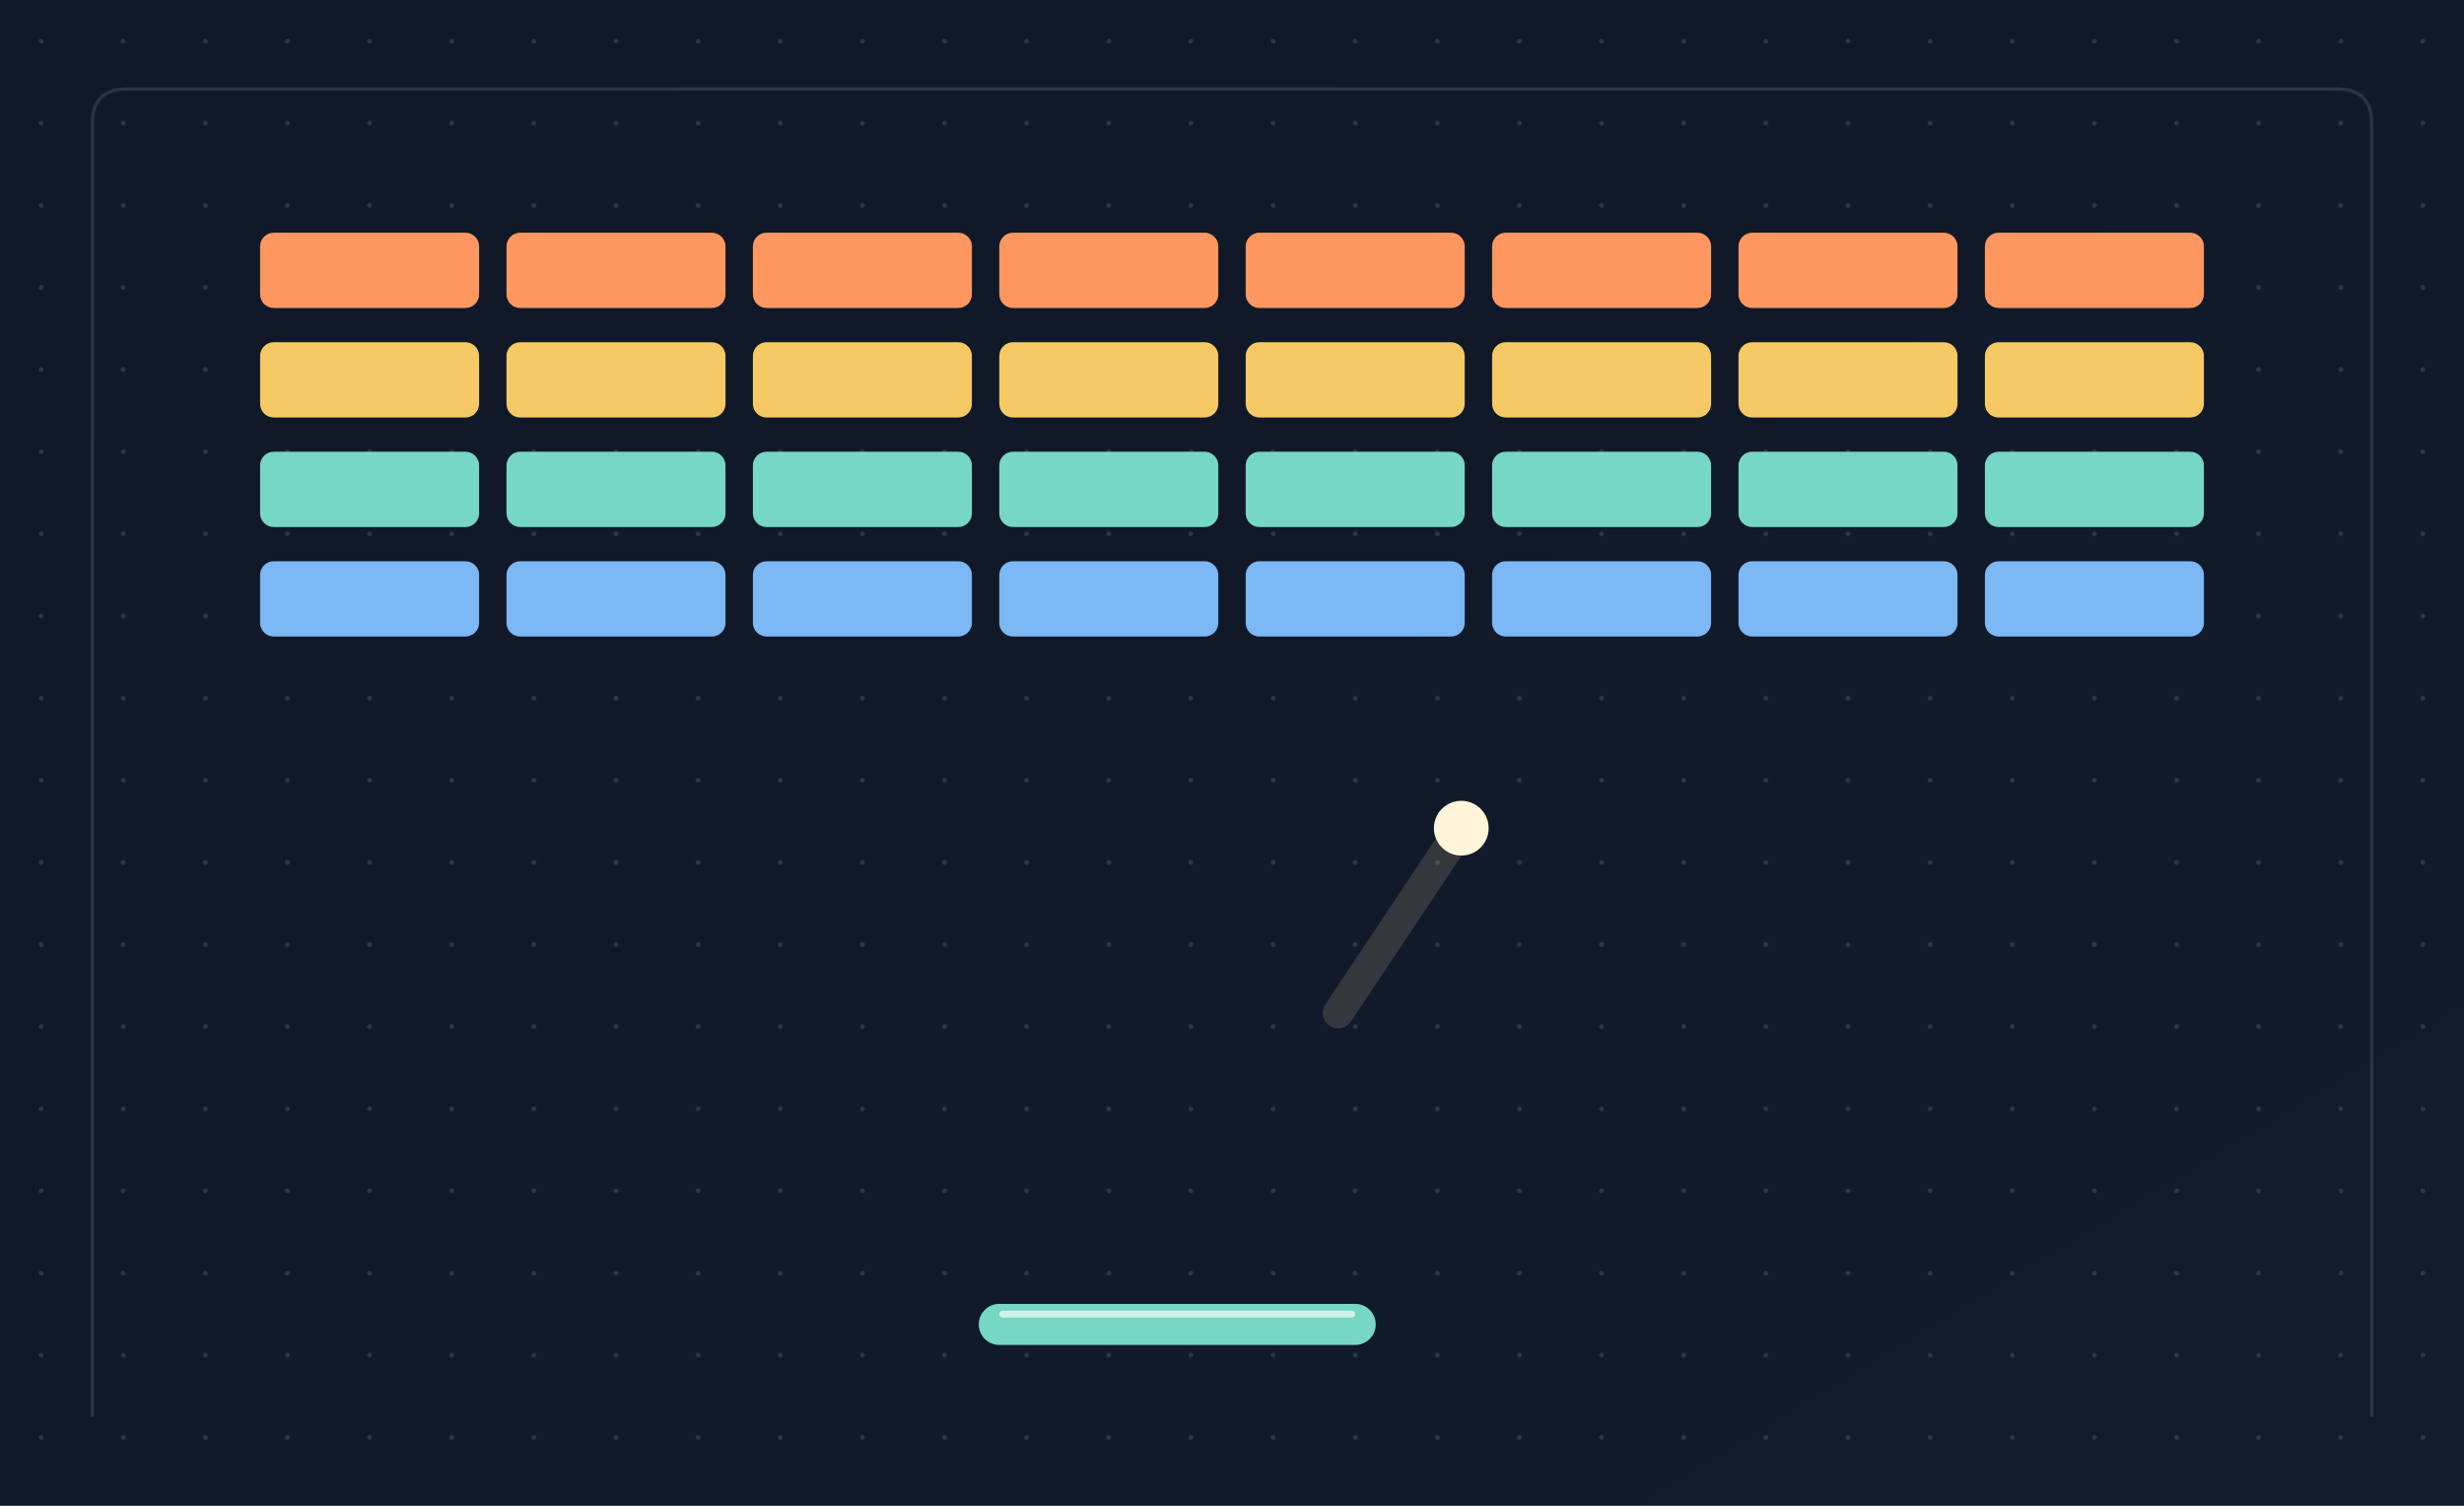
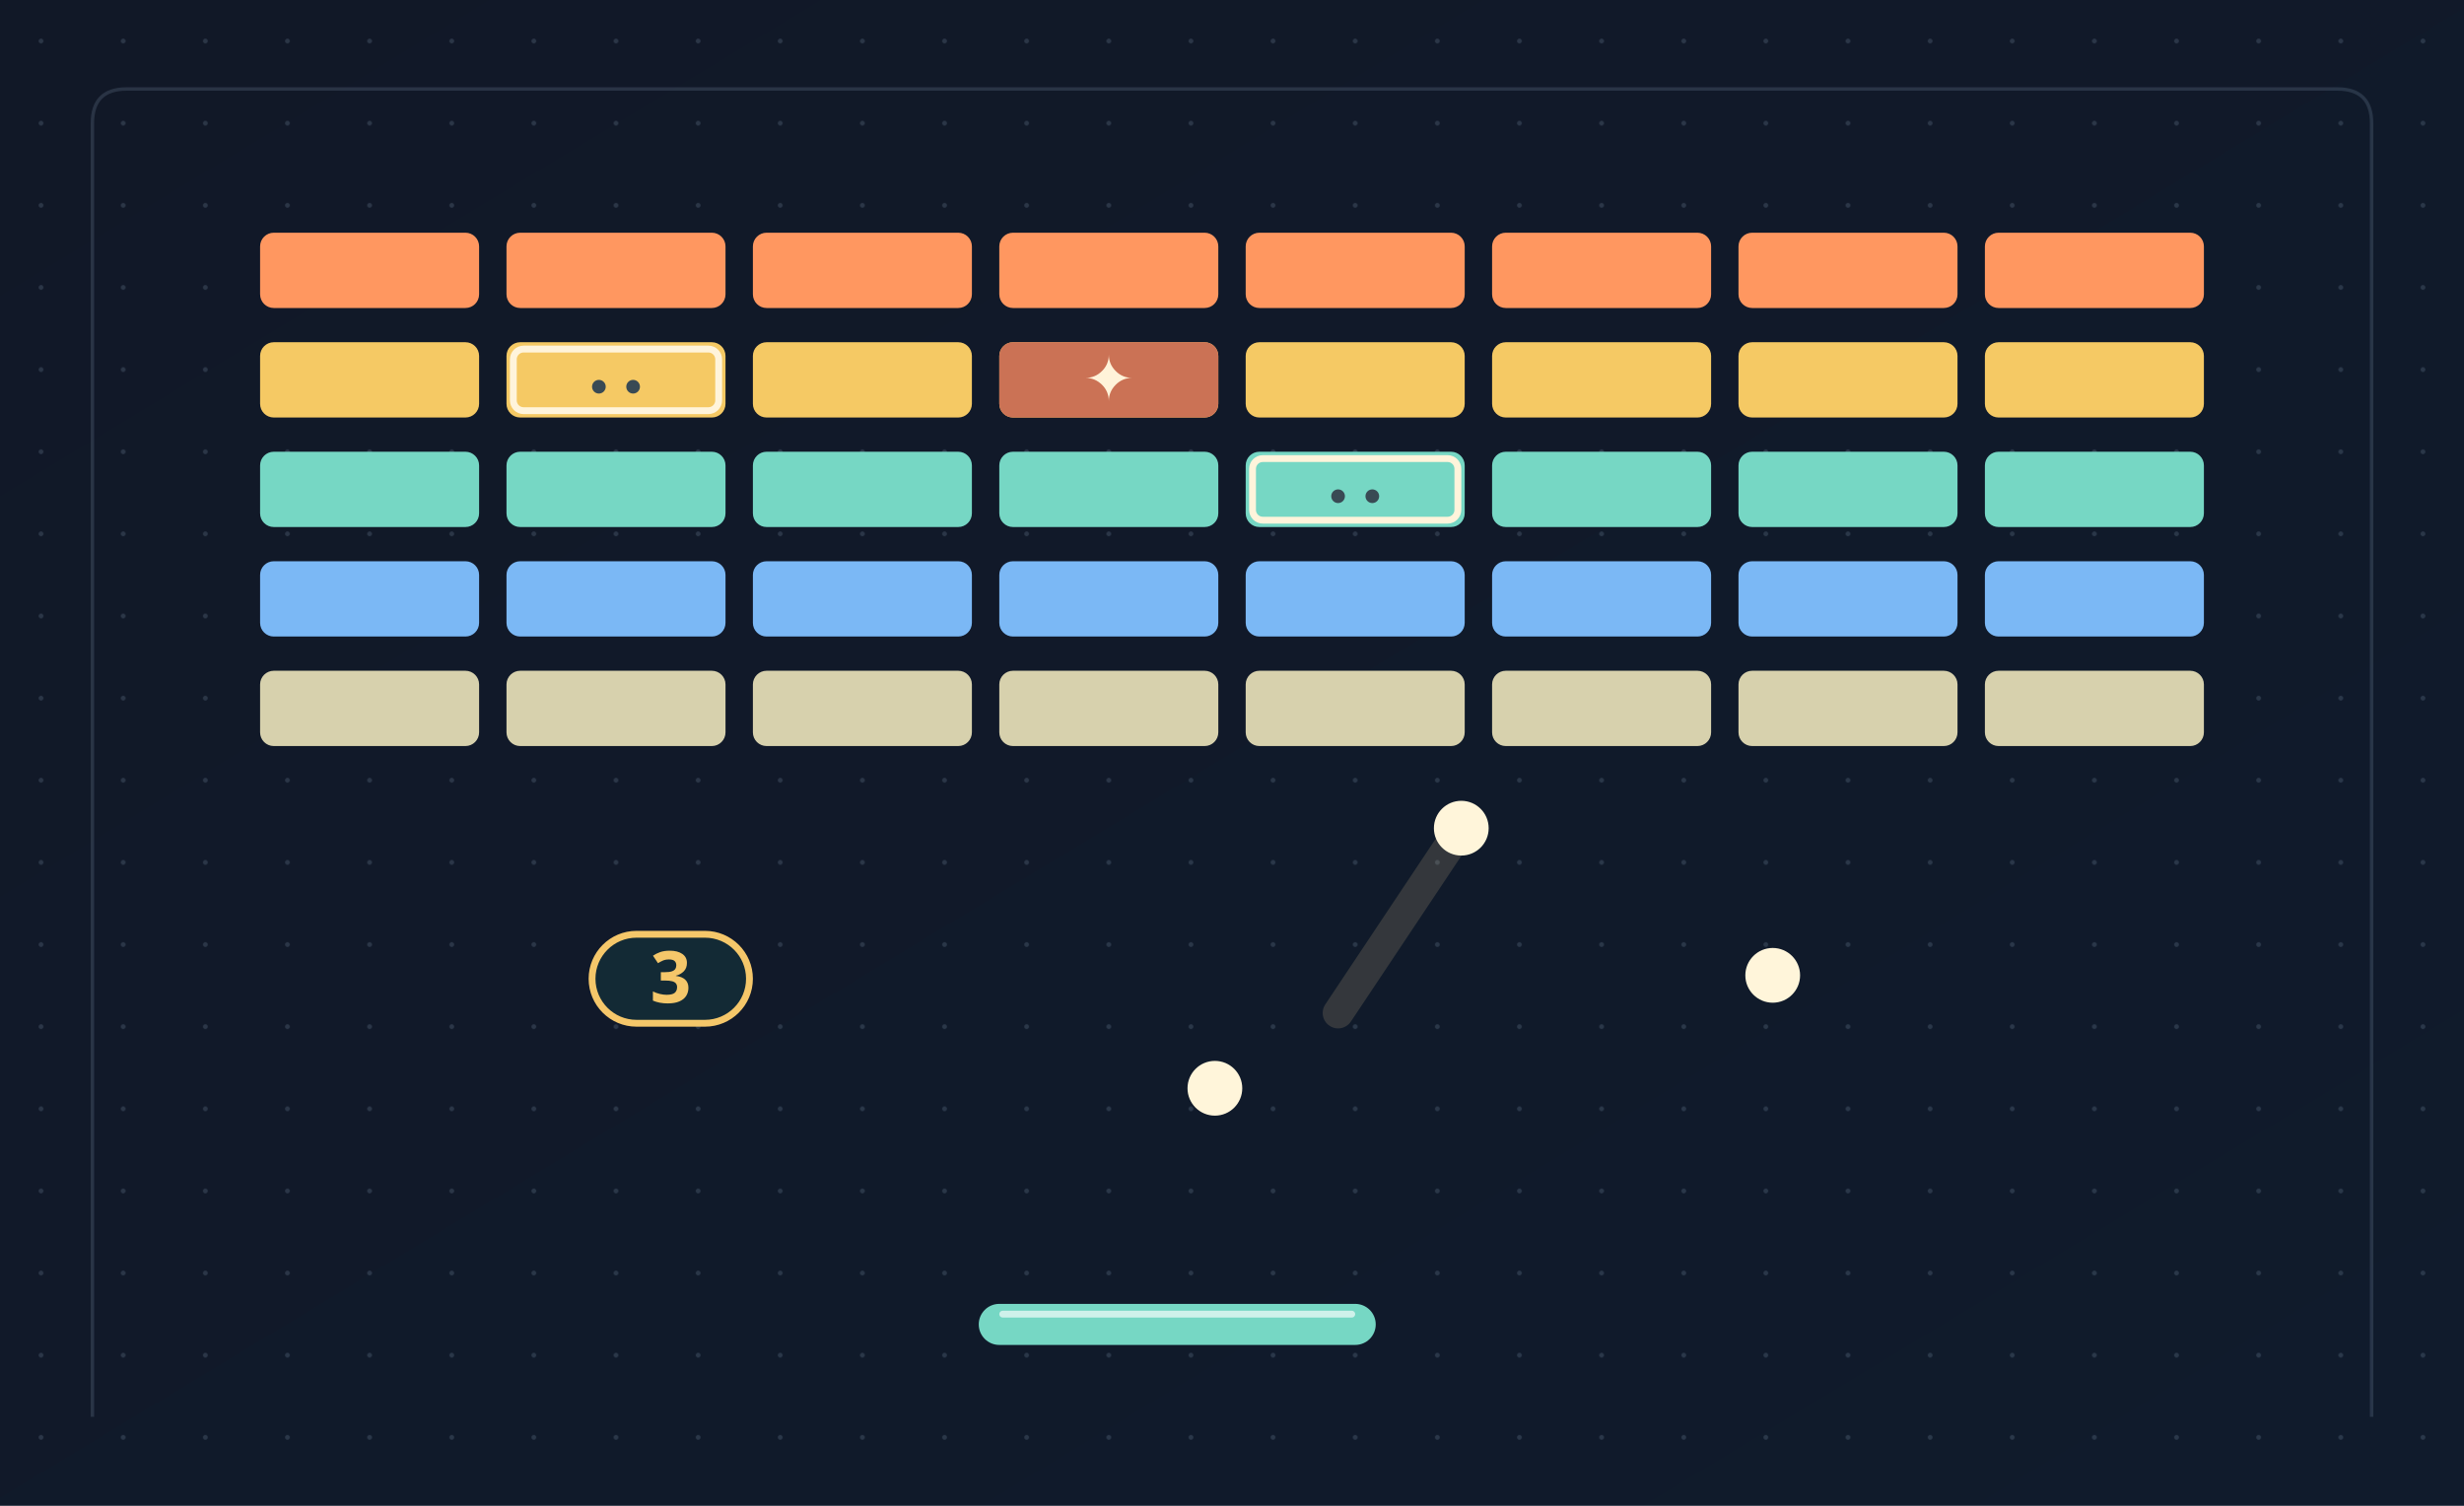
<svg xmlns="http://www.w3.org/2000/svg" width="720" height="440" viewBox="0 0 720 440">
  <defs>
    <linearGradient id="bg" x2="1" y2="1">
      <stop stop-color="#111827" />
      <stop offset="1" stop-color="#101b2c" />
    </linearGradient>
    <pattern id="dots" width="24" height="24" patternUnits="userSpaceOnUse">
      <circle cx="12" cy="12" r=".7" fill="#9fbad5" opacity=".18" />
    </pattern>
    <g id="row">
      <rect width="64" height="22" rx="4" />
      <rect x="72" width="64" height="22" rx="4" />
      <rect x="144" width="64" height="22" rx="4" />
      <rect x="216" width="64" height="22" rx="4" />
      <rect x="288" width="64" height="22" rx="4" />
      <rect x="360" width="64" height="22" rx="4" />
      <rect x="432" width="64" height="22" rx="4" />
      <rect x="504" width="64" height="22" rx="4" />
    </g>
  </defs>
  <path fill="url(#bg)" d="M0 0h720v440H0z" />
  <path fill="url(#dots)" d="M0 0h720v440H0z" />
  <path d="M27 414V36q0-10 10-10h646q10 0 10 10v378" fill="none" stroke="#9fbad5" stroke-opacity=".17" />
  <use href="#row" x="76" y="68" fill="#ff9760" />
  <use href="#row" x="76" y="100" fill="#f5c964" />
  <use href="#row" x="76" y="132" fill="#76d7c4" />
  <use href="#row" x="76" y="164" fill="#7bb8f5" />
+   <use href="#row" x="76" y="196" fill="#d7d1ad" />
+   <g fill="none" stroke="#fff4db" stroke-width="2">
+     <rect x="150" y="102" width="60" height="18" rx="3" />
+     <rect x="366" y="134" width="60" height="18" rx="3" />
+   </g>
+   <g fill="#394a54">
+     <circle cx="175" cy="113" r="2" />
+     <circle cx="185" cy="113" r="2" />
+     <circle cx="391" cy="145" r="2" />
+     <circle cx="401" cy="145" r="2" />
+   </g>
+   <rect x="292" y="100" width="64" height="22" rx="4" fill="#cb7255" />
+   <text x="324" y="117" fill="#fff3d9" font-size="18" font-family="system-ui" text-anchor="middle">✦</text>
  <path d="m391 296 32-48" stroke="#ffe0a6" stroke-opacity=".15" stroke-width="9" stroke-linecap="round" />
  <circle cx="427" cy="242" r="8" fill="#fff5da" />
+   <circle cx="518" cy="285" r="8" fill="#fff5da" />
+   <circle cx="355" cy="318" r="8" fill="#fff5da" />
+   <g transform="translate(196 286)">
+     <rect x="-23" y="-13" width="46" height="26" rx="13" fill="#132a35" stroke="#f5c76a" stroke-width="2" />
+     <text y="7" fill="#f5c76a" text-anchor="middle" font-family="system-ui" font-size="21" font-weight="700">3</text>
+   </g>
  <rect x="286" y="381" width="116" height="12" rx="6" fill="#76d7c4" />
  <rect x="292" y="383" width="104" height="2" rx="1" fill="#fff" opacity=".65" />
</svg>
